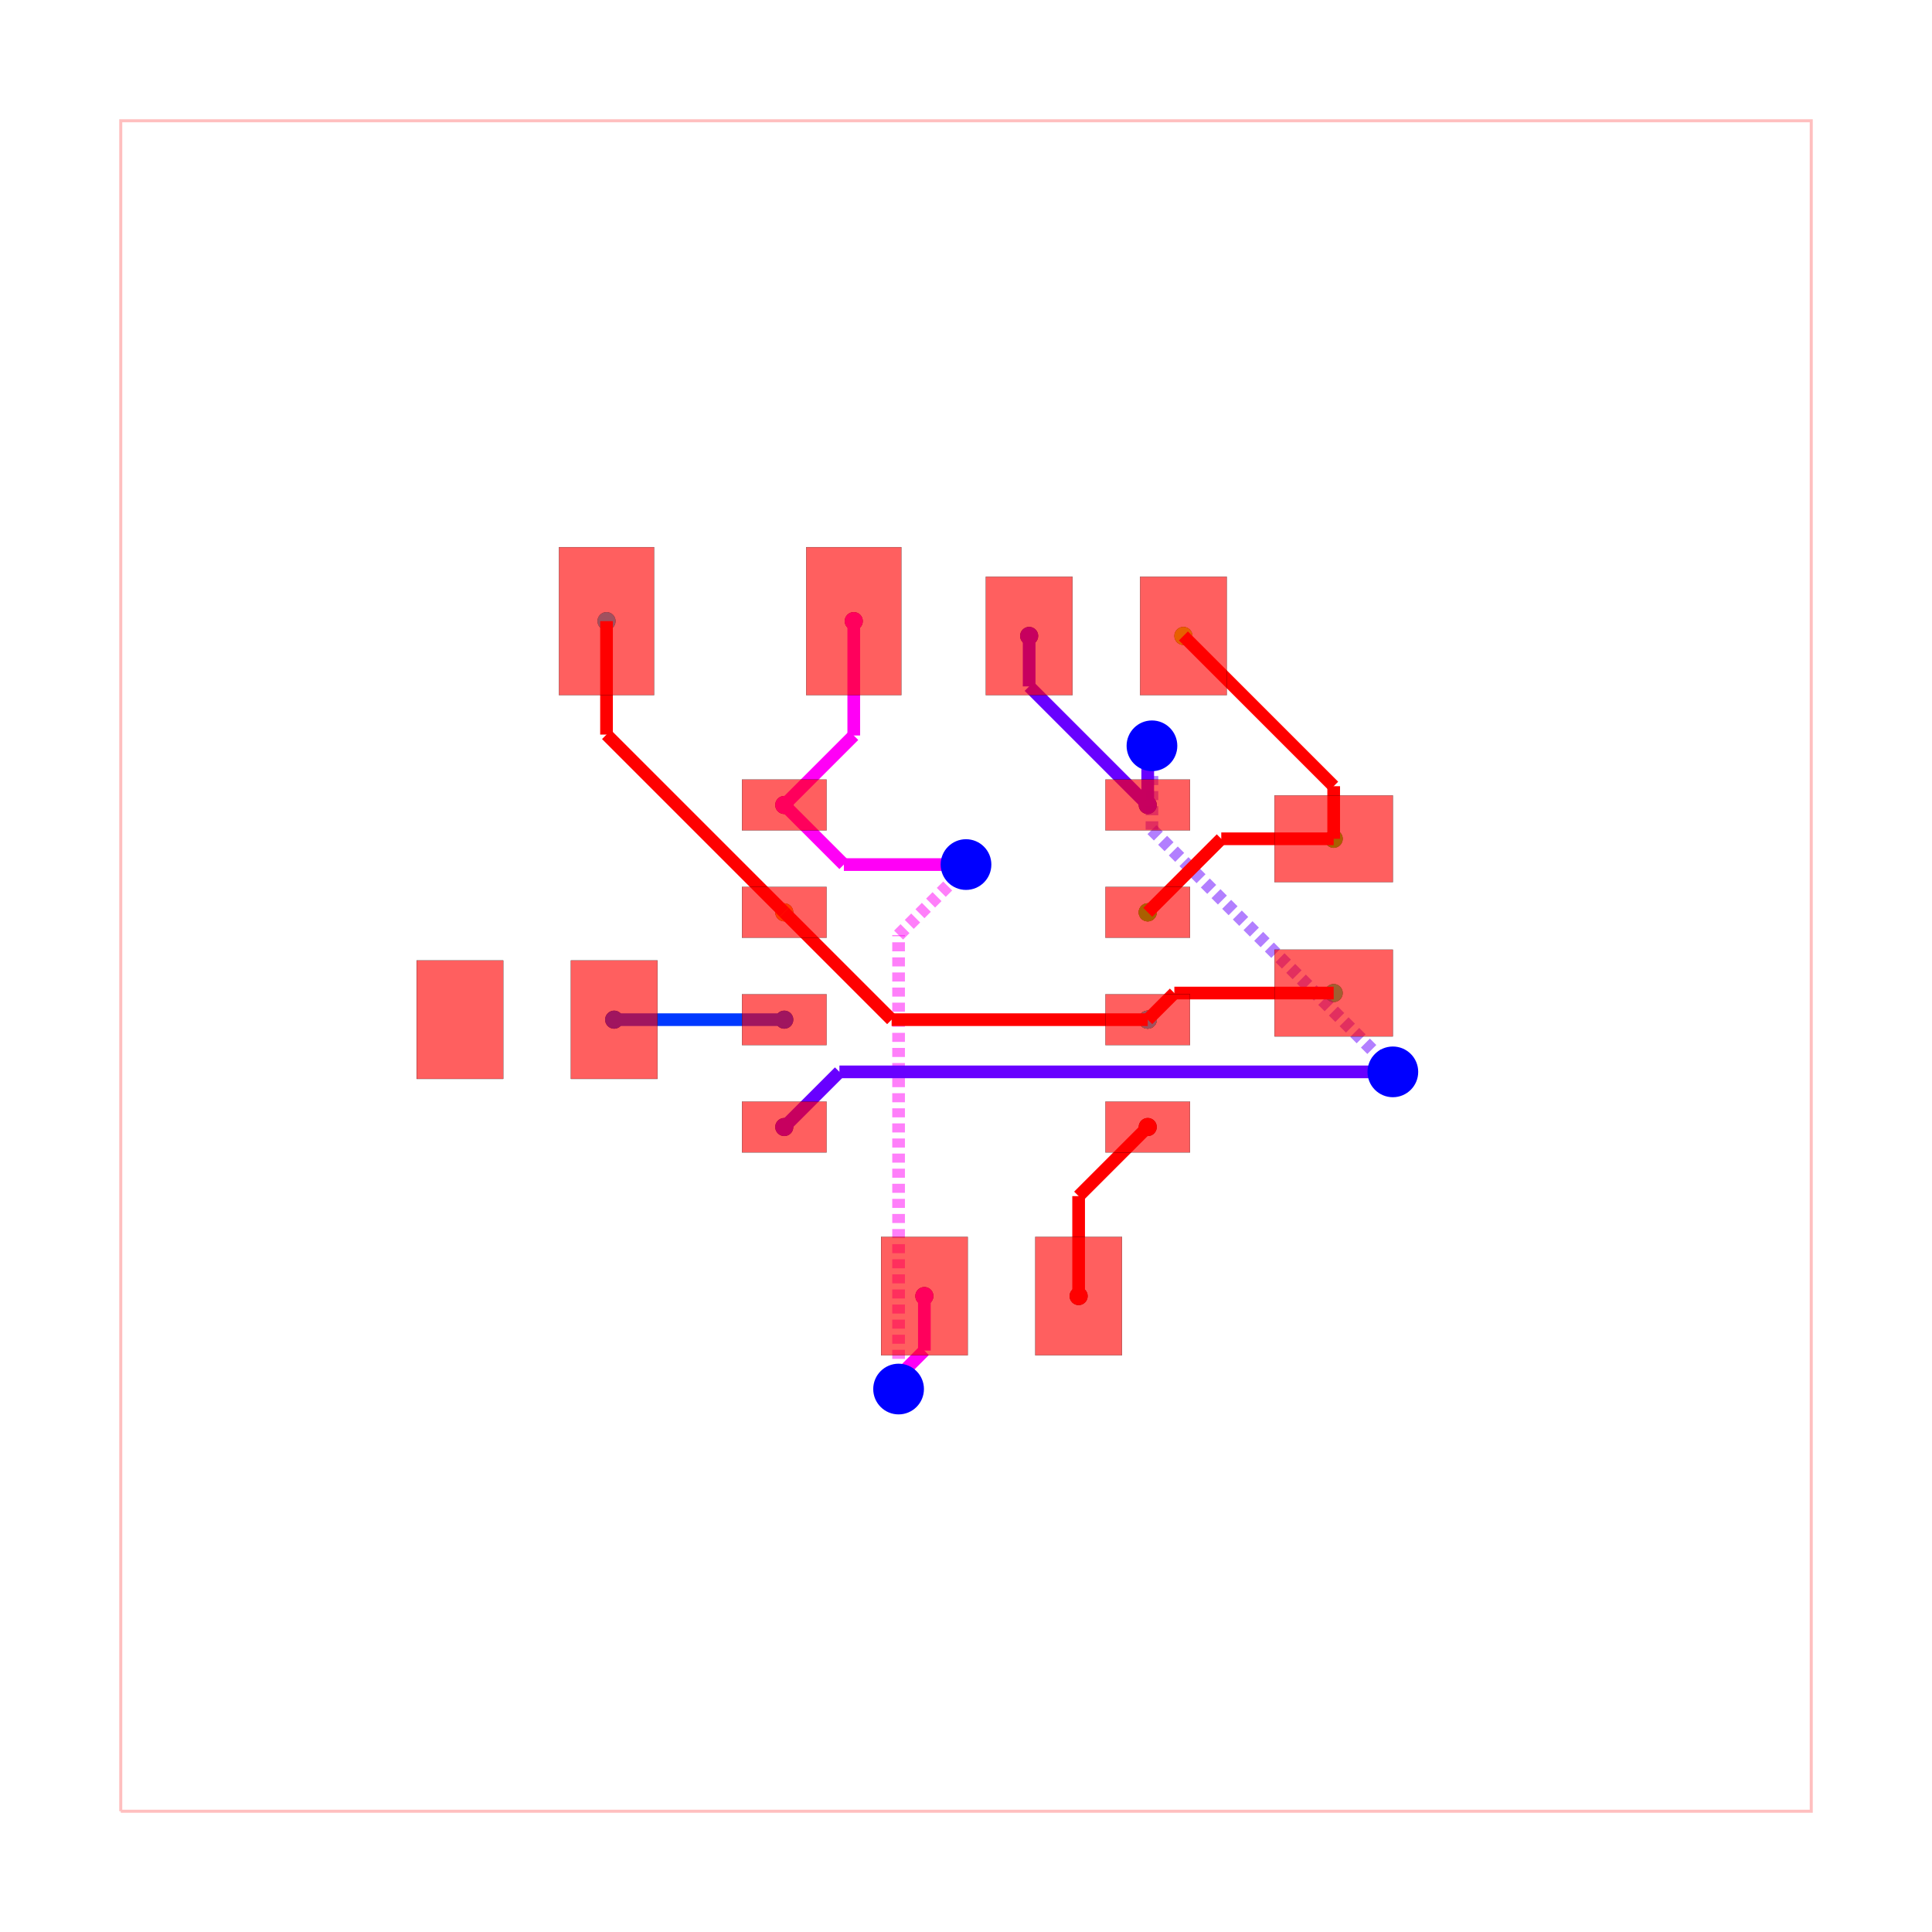
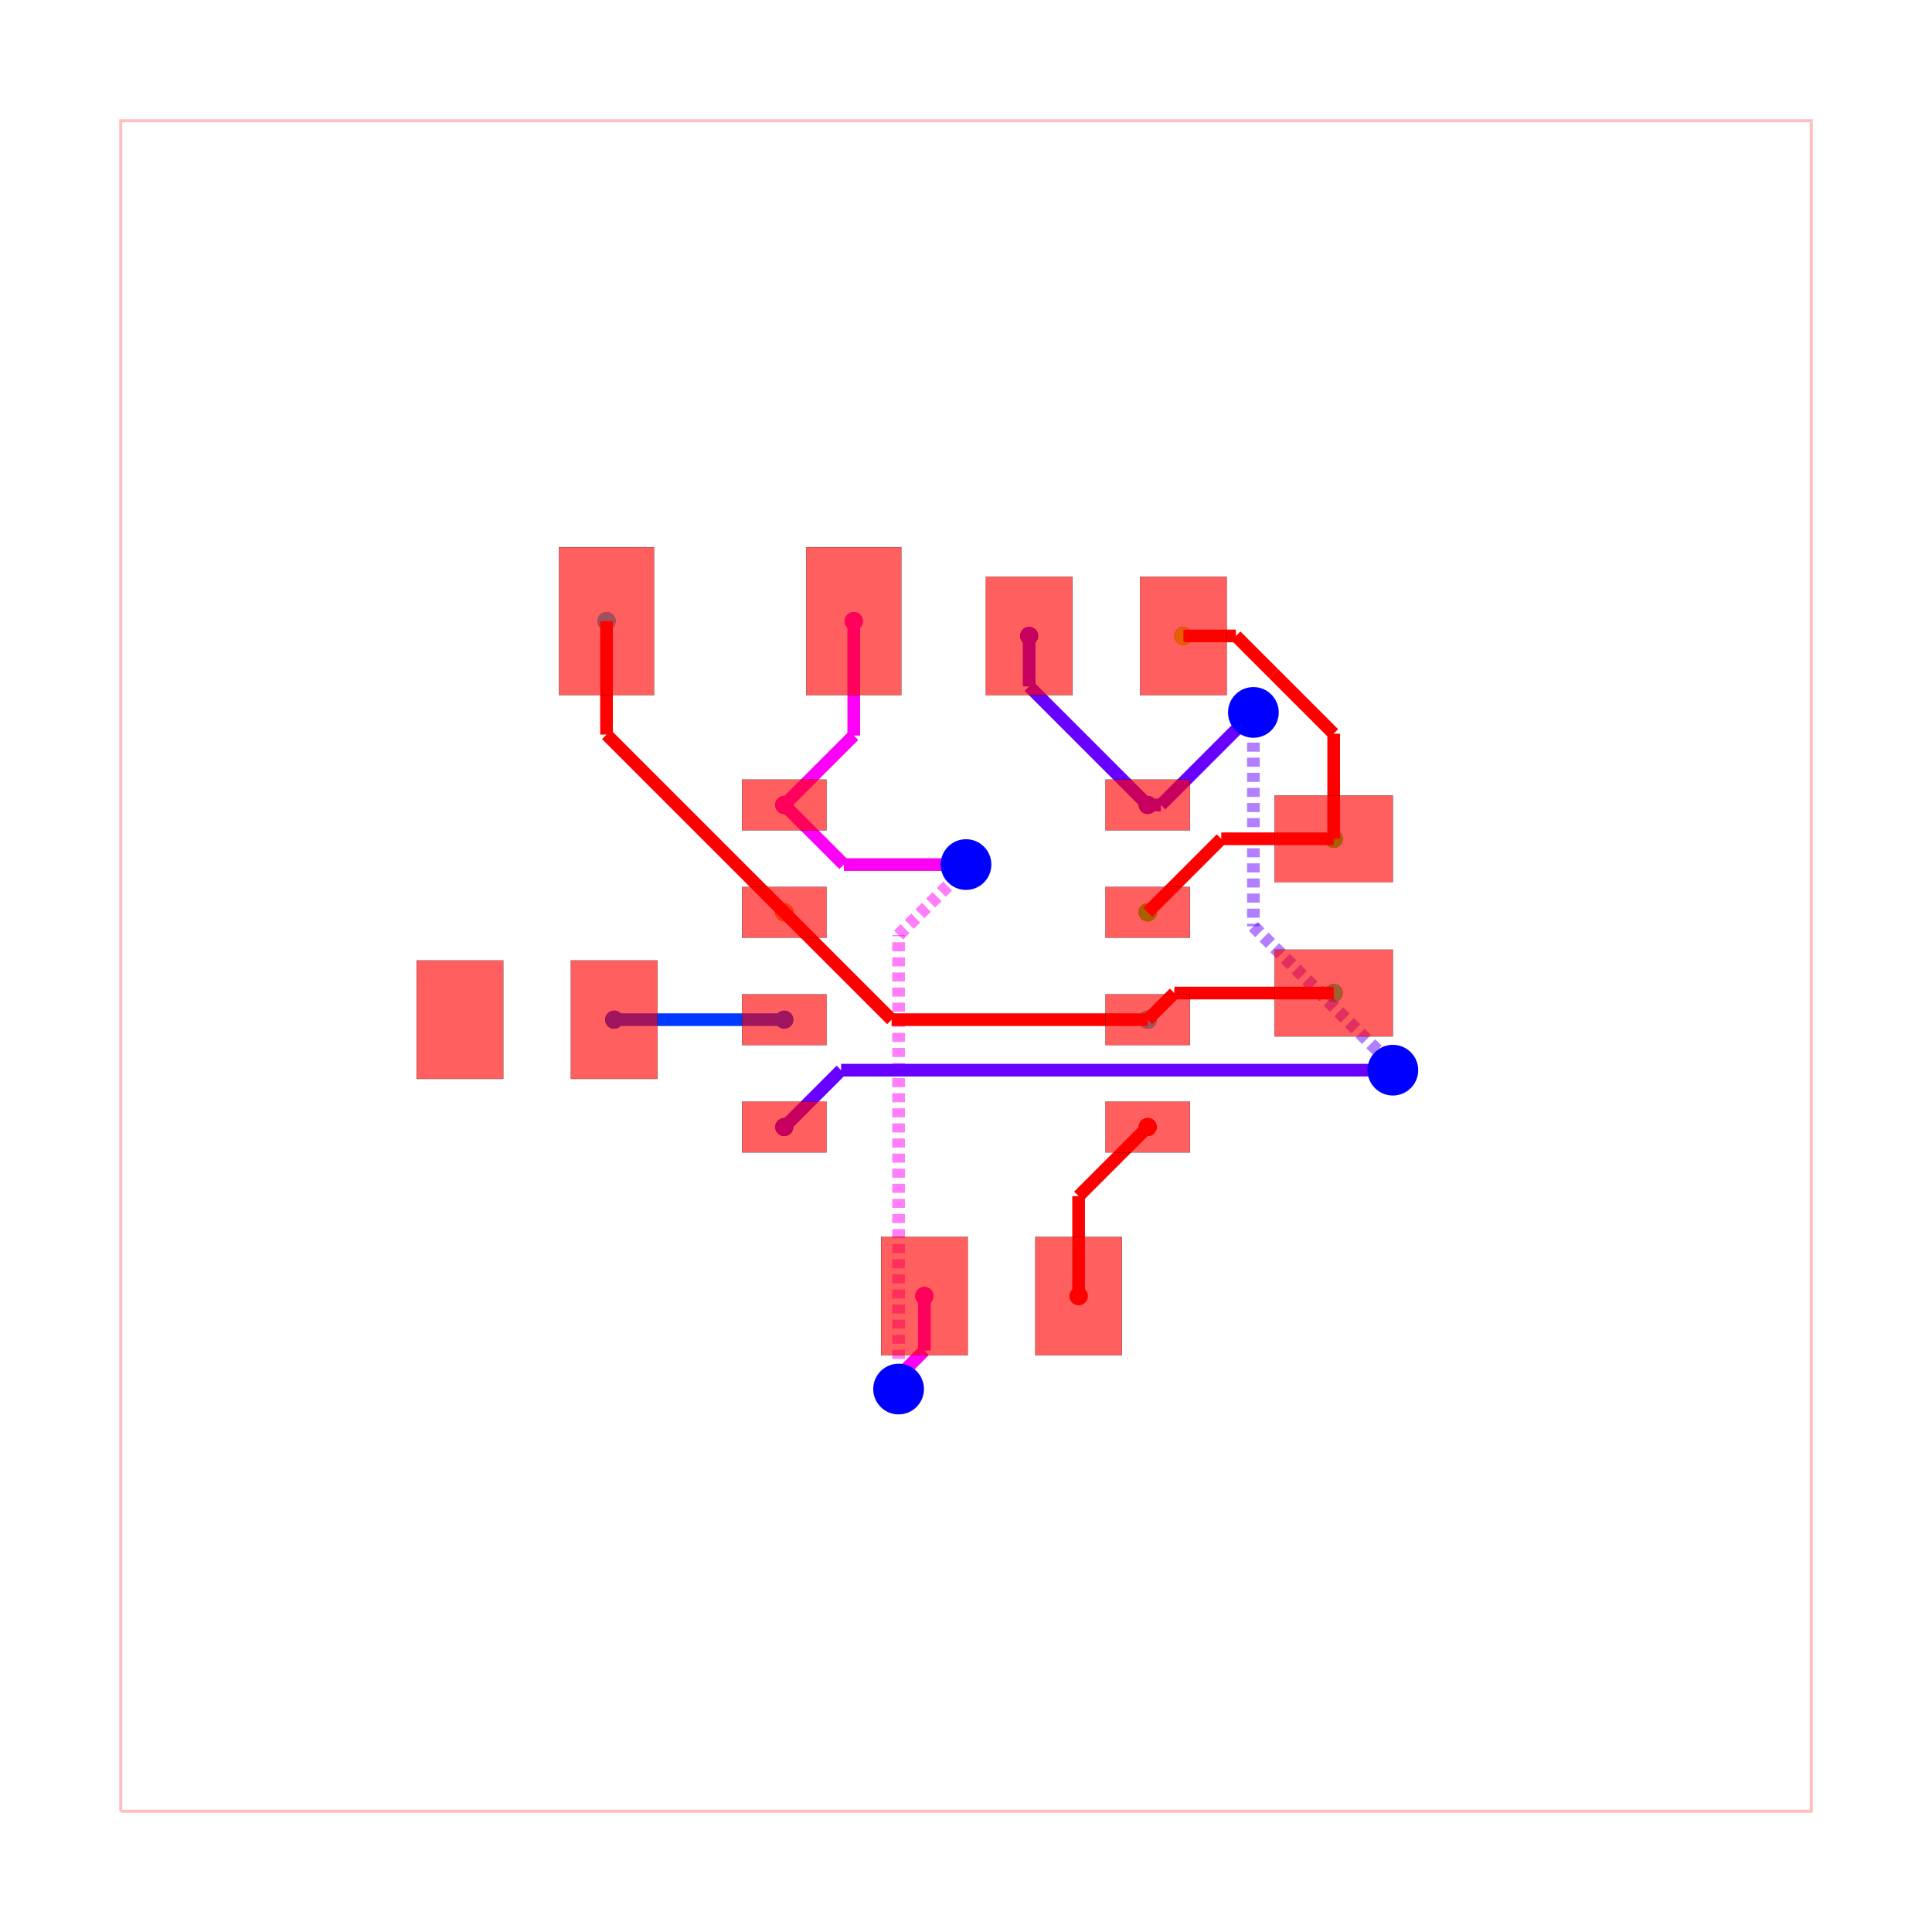
<svg xmlns="http://www.w3.org/2000/svg" width="640" height="640" viewBox="0 0 640 640">
  <rect width="100%" height="100%" fill="white" />
  <g>
    <circle data-type="point" data-label="source_trace_3 pcb_port_4" data-x="2.15" data-y="-1.905" cx="380.2" cy="373.34" r="3" fill="black" />
  </g>
  <g>
    <circle data-type="point" data-label="source_trace_3 pcb_port_14" data-x="1.332455957700033" data-y="-3.9050000000000002" cx="357.309" cy="429.34" r="3" fill="black" />
  </g>
  <g>
    <circle data-type="point" data-label="source_trace_5 pcb_port_5" data-x="2.15" data-y="-0.635" cx="380.2" cy="337.78" r="3" fill="black" />
  </g>
  <g>
    <circle data-type="point" data-label="source_trace_5 pcb_port_1" data-x="-2.15" data-y="0.635" cx="259.8" cy="302.22" r="3" fill="black" />
  </g>
  <g>
    <circle data-type="point" data-label="source_trace_7 pcb_port_9" data-x="2.5720976920476617" data-y="3.9050000000000002" cx="392.019" cy="210.66" r="3" fill="black" />
  </g>
  <g>
    <circle data-type="point" data-label="source_trace_7 pcb_port_6" data-x="2.15" data-y="0.635" cx="380.2" cy="302.22" r="3" fill="black" />
  </g>
  <g>
    <circle data-type="point" data-label="source_trace_8 pcb_port_6" data-x="2.15" data-y="0.635" cx="380.2" cy="302.22" r="3" fill="black" />
  </g>
  <g>
    <circle data-type="point" data-label="source_trace_8 pcb_port_10" data-x="4.35" data-y="1.5050000000000003" cx="441.8" cy="277.86" r="3" fill="black" />
  </g>
  <g>
    <circle data-type="point" data-label="source_trace_9 pcb_port_11" data-x="4.35" data-y="-0.31999999999999973" cx="441.8" cy="328.96" r="3" fill="black" />
  </g>
  <g>
    <circle data-type="point" data-label="source_trace_9 pcb_port_5" data-x="2.15" data-y="-0.635" cx="380.2" cy="337.78" r="3" fill="black" />
  </g>
  <g>
    <circle data-type="point" data-label="source_trace_10 pcb_port_5" data-x="2.15" data-y="-0.635" cx="380.2" cy="337.78" r="3" fill="black" />
  </g>
  <g>
    <circle data-type="point" data-label="source_trace_10 pcb_port_12" data-x="-4.252902307952339" data-y="4.08" cx="200.919" cy="205.76" r="3" fill="black" />
  </g>
  <g>
    <circle data-type="point" data-label="source_trace_12 pcb_port_2" data-x="-2.15" data-y="-0.635" cx="259.8" cy="337.78" r="3" fill="black" />
  </g>
  <g>
    <circle data-type="point" data-label="source_trace_12 pcb_port_16" data-x="-4.1625000000000005" data-y="-0.6350000000000003" cx="203.45" cy="337.78" r="3" fill="black" />
  </g>
  <g>
    <circle data-type="point" data-label="source_net_0 pcb_port_3" data-x="-2.15" data-y="-1.905" cx="259.8" cy="373.34" r="3" fill="black" />
  </g>
  <g>
    <circle data-type="point" data-label="source_net_0 pcb_port_8" data-x="0.7470976920476616" data-y="3.9050000000000002" cx="340.919" cy="210.66" r="3" fill="black" />
  </g>
  <g>
    <circle data-type="point" data-label="source_net_0 pcb_port_7" data-x="2.15" data-y="1.905" cx="380.2" cy="266.66" r="3" fill="black" />
  </g>
  <g>
    <circle data-type="point" data-label="source_net_1 pcb_port_0" data-x="-2.15" data-y="1.905" cx="259.8" cy="266.66" r="3" fill="black" />
  </g>
  <g>
    <circle data-type="point" data-label="source_net_1 pcb_port_13" data-x="-1.327902307952339" data-y="4.08" cx="282.819" cy="205.76" r="3" fill="black" />
  </g>
  <g>
    <circle data-type="point" data-label="source_net_1 pcb_port_15" data-x="-0.49254404229996707" data-y="-3.9050000000000002" cx="306.209" cy="429.34" r="3" fill="black" />
  </g>
  <g>
    <circle data-type="point" data-label="source_trace_3 (top)" data-x="2.15" data-y="-1.905" cx="380.2" cy="373.34" r="3" fill="hsl(0, 100%, 50%)" />
  </g>
  <g>
    <circle data-type="point" data-label="source_trace_3 (top)" data-x="1.332455957700033" data-y="-3.9050000000000002" cx="357.309" cy="429.34" r="3" fill="hsl(0, 100%, 50%)" />
  </g>
  <g>
    <circle data-type="point" data-label="source_trace_5 (top)" data-x="2.15" data-y="-0.635" cx="380.2" cy="337.78" r="3" fill="hsl(37.778, 100%, 50%)" />
  </g>
  <g>
    <circle data-type="point" data-label="source_trace_5 (top)" data-x="-2.15" data-y="0.635" cx="259.8" cy="302.22" r="3" fill="hsl(37.778, 100%, 50%)" />
  </g>
  <g>
    <circle data-type="point" data-label="source_trace_7 (top)" data-x="2.5720976920476617" data-y="3.9050000000000002" cx="392.019" cy="210.66" r="3" fill="hsl(75.556, 100%, 50%)" />
  </g>
  <g>
    <circle data-type="point" data-label="source_trace_7 (top)" data-x="2.15" data-y="0.635" cx="380.2" cy="302.22" r="3" fill="hsl(75.556, 100%, 50%)" />
  </g>
  <g>
    <circle data-type="point" data-label="source_trace_8 (top)" data-x="2.15" data-y="0.635" cx="380.2" cy="302.22" r="3" fill="hsl(113.333, 100%, 50%)" />
  </g>
  <g>
    <circle data-type="point" data-label="source_trace_8 (top)" data-x="4.35" data-y="1.5050000000000003" cx="441.8" cy="277.86" r="3" fill="hsl(113.333, 100%, 50%)" />
  </g>
  <g>
    <circle data-type="point" data-label="source_trace_9 (top)" data-x="4.35" data-y="-0.31999999999999973" cx="441.8" cy="328.96" r="3" fill="hsl(151.111, 100%, 50%)" />
  </g>
  <g>
    <circle data-type="point" data-label="source_trace_9 (top)" data-x="2.15" data-y="-0.635" cx="380.2" cy="337.78" r="3" fill="hsl(151.111, 100%, 50%)" />
  </g>
  <g>
    <circle data-type="point" data-label="source_trace_10 (top)" data-x="2.15" data-y="-0.635" cx="380.2" cy="337.78" r="3" fill="hsl(188.889, 100%, 50%)" />
  </g>
  <g>
    <circle data-type="point" data-label="source_trace_10 (top)" data-x="-4.252902307952339" data-y="4.08" cx="200.919" cy="205.76" r="3" fill="hsl(188.889, 100%, 50%)" />
  </g>
  <g>
    <circle data-type="point" data-label="source_trace_12 (top)" data-x="-2.15" data-y="-0.635" cx="259.8" cy="337.78" r="3" fill="hsl(226.667, 100%, 50%)" />
  </g>
  <g>
    <circle data-type="point" data-label="source_trace_12 (top)" data-x="-4.1625000000000005" data-y="-0.6350000000000003" cx="203.45" cy="337.78" r="3" fill="hsl(226.667, 100%, 50%)" />
  </g>
  <g>
    <circle data-type="point" data-label="source_net_0 (top)" data-x="-2.15" data-y="-1.905" cx="259.8" cy="373.34" r="3" fill="hsl(264.444, 100%, 50%)" />
  </g>
  <g>
    <circle data-type="point" data-label="source_net_0 (top)" data-x="0.7470976920476616" data-y="3.9050000000000002" cx="340.919" cy="210.66" r="3" fill="hsl(264.444, 100%, 50%)" />
  </g>
  <g>
    <circle data-type="point" data-label="source_net_0 (top)" data-x="2.15" data-y="1.905" cx="380.2" cy="266.66" r="3" fill="hsl(264.444, 100%, 50%)" />
  </g>
  <g>
    <circle data-type="point" data-label="source_net_1 (top)" data-x="-2.15" data-y="1.905" cx="259.8" cy="266.66" r="3" fill="hsl(302.222, 100%, 50%)" />
  </g>
  <g>
    <circle data-type="point" data-label="source_net_1 (top)" data-x="-1.327902307952339" data-y="4.08" cx="282.819" cy="205.76" r="3" fill="hsl(302.222, 100%, 50%)" />
  </g>
  <g>
    <circle data-type="point" data-label="source_net_1 (top)" data-x="-0.49254404229996707" data-y="-3.9050000000000002" cx="306.209" cy="429.34" r="3" fill="hsl(302.222, 100%, 50%)" />
  </g>
  <g>
    <polyline data-points="-10,-10 10,-10 10,10 -10,10 -10,-10" data-type="line" data-label="" points="40,600 600,600 600,40 40,40 40,600" fill="none" stroke="rgba(255,0,0,0.25)" stroke-width="1px" />
  </g>
  <g>
    <polyline data-points="-1.327902307952339,4.08 -1.327902307952339,2.7270976920476606" data-type="line" data-label="" points="282.819,205.76 282.819,243.641" fill="none" stroke="hsl(302.222, 100%, 50%)" stroke-width="4.2" />
  </g>
  <g>
    <polyline data-points="-1.327902307952339,2.7270976920476606 -2.15,1.905" data-type="line" data-label="" points="282.819,243.641 259.8,266.66" fill="none" stroke="hsl(302.222, 100%, 50%)" stroke-width="4.2" />
  </g>
  <g>
    <polyline data-points="-0.49254404229996707,-3.9050000000000002 -0.49254404229996707,-4.549843491354023" data-type="line" data-label="" points="306.209,429.34 306.209,447.396" fill="none" stroke="hsl(302.222, 100%, 50%)" stroke-width="4.2" />
  </g>
  <g>
    <polyline data-points="-0.49254404229996707,-4.549843491354023 -0.743618066658378,-4.800917515712435" data-type="line" data-label="" points="306.209,447.396 299.179,454.426" fill="none" stroke="hsl(302.222, 100%, 50%)" stroke-width="4.2" />
  </g>
  <g>
    <polyline data-points="-0.743618066658378,-4.800917515712435 -0.7975330317249754,-5.005000000000001" data-type="line" data-label="" points="299.179,454.426 297.669,460.14" fill="none" stroke="hsl(302.222, 100%, 50%)" stroke-width="4.2" />
  </g>
  <g>
    <polyline data-points="-0.7975330317249754,-5.005000000000001 -0.7975330317249754,0.36597898284950237" data-type="line" data-label="" points="297.669,460.14 297.669,309.753" fill="none" stroke="rgba(255,0,247,0.5)" stroke-width="4.2" stroke-dasharray="3 2" />
  </g>
  <g>
    <polyline data-points="-0.7975330317249754,0.36597898284950237 0,1.1635120145744777" data-type="line" data-label="" points="297.669,309.753 320,287.422" fill="none" stroke="rgba(255,0,247,0.5)" stroke-width="4.2" stroke-dasharray="3 2" />
  </g>
  <g>
    <polyline data-points="0,1.1635120145744777 0,1.1999999999999995" data-type="line" data-label="" points="320,287.422 320,286.4" fill="none" stroke="rgba(255,0,247,0.5)" stroke-width="4.2" stroke-dasharray="3 2" />
  </g>
  <g>
    <polyline data-points="0,1.1999999999999995 -1.4449999999999994,1.1999999999999995" data-type="line" data-label="" points="320,286.4 279.54,286.4" fill="none" stroke="hsl(302.222, 100%, 50%)" stroke-width="4.2" />
  </g>
  <g>
    <polyline data-points="-1.4449999999999994,1.1999999999999995 -2.15,1.905" data-type="line" data-label="" points="279.54,286.4 259.8,266.66" fill="none" stroke="hsl(302.222, 100%, 50%)" stroke-width="4.2" />
  </g>
  <g>
    <polyline data-points="0.7470976920476616,3.9050000000000002 0.7470976920476616,3.3079023079523386" data-type="line" data-label="" points="340.919,210.66 340.919,227.379" fill="none" stroke="hsl(264.444, 100%, 50%)" stroke-width="4.2" />
  </g>
  <g>
    <polyline data-points="0.7470976920476616,3.3079023079523386 2.15,1.905" data-type="line" data-label="" points="340.919,227.379 380.2,266.66" fill="none" stroke="hsl(264.444, 100%, 50%)" stroke-width="4.2" />
  </g>
  <g>
-     <polyline data-points="2.15,1.905 2.15,2.4050000000000002" data-type="line" data-label="" points="380.2,266.66 380.2,252.66" fill="none" stroke="hsl(264.444, 100%, 50%)" stroke-width="4.2" />
-   </g>
-   <g>
-     <polyline data-points="2.15,2.4050000000000002 2.15,2.4050000000000002" data-type="line" data-label="" points="380.2,252.66 380.2,252.66" fill="none" stroke="hsl(264.444, 100%, 50%)" stroke-width="4.2" />
-   </g>
-   <g>
-     <polyline data-points="2.15,2.4050000000000002 2.2,2.6050000000000004" data-type="line" data-label="" points="380.2,252.66 381.6,247.06" fill="none" stroke="hsl(264.444, 100%, 50%)" stroke-width="4.2" />
-   </g>
-   <g>
-     <polyline data-points="2.2,2.6050000000000004 2.2,1.6134687152127332" data-type="line" data-label="" points="381.6,247.06 381.6,274.823" fill="none" stroke="rgba(102,0,255,0.5)" stroke-width="4.2" stroke-dasharray="3 2" />
-   </g>
-   <g>
-     <polyline data-points="2.2,1.6134687152127332 5.042640505162831,-1.2291717899500978" data-type="line" data-label="" points="381.6,274.823 461.194,354.417" fill="none" stroke="rgba(102,0,255,0.5)" stroke-width="4.2" stroke-dasharray="3 2" />
-   </g>
-   <g>
-     <polyline data-points="5.042640505162831,-1.2291717899500978 5.0500000000000025,-1.2524999999999997" data-type="line" data-label="" points="461.194,354.417 461.4,355.07" fill="none" stroke="rgba(102,0,255,0.5)" stroke-width="4.2" stroke-dasharray="3 2" />
-   </g>
-   <g>
-     <polyline data-points="5.0500000000000025,-1.2524999999999997 -1.4974999999999996,-1.2524999999999997" data-type="line" data-label="" points="461.4,355.07 278.07,355.07" fill="none" stroke="hsl(264.444, 100%, 50%)" stroke-width="4.2" />
-   </g>
-   <g>
-     <polyline data-points="-1.4974999999999996,-1.2524999999999997 -2.15,-1.905" data-type="line" data-label="" points="278.07,355.07 259.8,373.34" fill="none" stroke="hsl(264.444, 100%, 50%)" stroke-width="4.2" />
+     <polyline data-points="2.15,1.905 2.3049999999999997,1.905" data-type="line" data-label="" points="380.2,266.66 384.54,266.66" fill="none" stroke="hsl(264.444, 100%, 50%)" stroke-width="4.2" />
+   </g>
+   <g>
+     <polyline data-points="2.3049999999999997,1.905 3.2559894945764793,2.8559894945764794" data-type="line" data-label="" points="384.54,266.66 411.168,240.032" fill="none" stroke="hsl(264.444, 100%, 50%)" stroke-width="4.2" />
+   </g>
+   <g>
+     <polyline data-points="3.2559894945764793,2.8559894945764794 3.4,3" data-type="line" data-label="" points="411.168,240.032 415.2,236" fill="none" stroke="hsl(264.444, 100%, 50%)" stroke-width="4.2" />
+   </g>
+   <g>
+     <polyline data-points="3.4,3 3.4,0.46918945530952927" data-type="line" data-label="" points="415.2,236 415.2,306.863" fill="none" stroke="rgba(102,0,255,0.5)" stroke-width="4.2" stroke-dasharray="3 2" />
+   </g>
+   <g>
+     <polyline data-points="3.4,0.46918945530952927 4.968579665203621,-1.099390209894092" data-type="line" data-label="" points="415.2,306.863 459.12,350.783" fill="none" stroke="rgba(102,0,255,0.5)" stroke-width="4.2" stroke-dasharray="3 2" />
+   </g>
+   <g>
+     <polyline data-points="4.968579665203621,-1.099390209894092 5.0500000000000025,-1.2324999999999995" data-type="line" data-label="" points="459.12,350.783 461.4,354.51" fill="none" stroke="rgba(102,0,255,0.5)" stroke-width="4.2" stroke-dasharray="3 2" />
+   </g>
+   <g>
+     <polyline data-points="5.0500000000000025,-1.2324999999999995 -1.4774999999999994,-1.2324999999999995" data-type="line" data-label="" points="461.4,354.51 278.63,354.51" fill="none" stroke="hsl(264.444, 100%, 50%)" stroke-width="4.2" />
+   </g>
+   <g>
+     <polyline data-points="-1.4774999999999994,-1.2324999999999995 -2.15,-1.905" data-type="line" data-label="" points="278.63,354.51 259.8,373.34" fill="none" stroke="hsl(264.444, 100%, 50%)" stroke-width="4.2" />
  </g>
  <g>
    <polyline data-points="-4.1625000000000005,-0.6350000000000003 -2.1500000000000004,-0.6350000000000003" data-type="line" data-label="" points="203.45,337.78 259.8,337.78" fill="none" stroke="hsl(226.667, 100%, 50%)" stroke-width="4.2" />
  </g>
  <g>
    <polyline data-points="-2.1500000000000004,-0.6350000000000003 -2.15,-0.635" data-type="line" data-label="" points="259.8,337.78 259.8,337.78" fill="none" stroke="hsl(226.667, 100%, 50%)" stroke-width="4.2" />
  </g>
  <g>
    <polyline data-points="4.35,1.5050000000000003 3.0200000000000005,1.5050000000000003" data-type="line" data-label="" points="441.8,277.86 404.56,277.86" fill="none" stroke="red" stroke-width="4.2" />
  </g>
  <g>
    <polyline data-points="3.0200000000000005,1.5050000000000003 2.15,0.635" data-type="line" data-label="" points="404.56,277.86 380.2,302.22" fill="none" stroke="red" stroke-width="4.2" />
  </g>
  <g>
-     <polyline data-points="4.35,1.5050000000000003 4.35,2.1270976920476623" data-type="line" data-label="" points="441.8,277.86 441.8,260.441" fill="none" stroke="red" stroke-width="4.2" />
-   </g>
-   <g>
-     <polyline data-points="4.35,2.1270976920476623 2.5720976920476617,3.9050000000000002" data-type="line" data-label="" points="441.8,260.441 392.019,210.66" fill="none" stroke="red" stroke-width="4.2" />
+     <polyline data-points="4.35,1.5050000000000003 4.35,2.7483887770671442" data-type="line" data-label="" points="441.8,277.86 441.8,243.045" fill="none" stroke="red" stroke-width="4.2" />
+   </g>
+   <g>
+     <polyline data-points="4.35,2.7483887770671442 3.6382774737356414,3.4601113033315025" data-type="line" data-label="" points="441.8,243.045 421.872,223.117" fill="none" stroke="red" stroke-width="4.2" />
+   </g>
+   <g>
+     <polyline data-points="3.6382774737356414,3.4601113033315025 3.1933887770671436,3.9050000000000002" data-type="line" data-label="" points="421.872,223.117 409.415,210.66" fill="none" stroke="red" stroke-width="4.2" />
+   </g>
+   <g>
+     <polyline data-points="3.1933887770671436,3.9050000000000002 2.5720976920476617,3.9050000000000002" data-type="line" data-label="" points="409.415,210.66 392.019,210.66" fill="none" stroke="red" stroke-width="4.2" />
  </g>
  <g>
    <polyline data-points="4.35,-0.31999999999999973 2.4650000000000003,-0.31999999999999973" data-type="line" data-label="" points="441.8,328.96 389.02,328.96" fill="none" stroke="red" stroke-width="4.2" />
  </g>
  <g>
    <polyline data-points="2.4650000000000003,-0.31999999999999973 2.15,-0.635" data-type="line" data-label="" points="389.02,328.96 380.2,337.78" fill="none" stroke="red" stroke-width="4.2" />
  </g>
  <g>
    <polyline data-points="-4.252902307952339,4.08 -4.252902307952339,2.7379023079523392" data-type="line" data-label="" points="200.919,205.76 200.919,243.339" fill="none" stroke="red" stroke-width="4.2" />
  </g>
  <g>
    <polyline data-points="-4.252902307952339,2.7379023079523392 -2.15,0.635" data-type="line" data-label="" points="200.919,243.339 259.8,302.22" fill="none" stroke="red" stroke-width="4.2" />
  </g>
  <g>
    <polyline data-points="2.15,-0.635 -0.8799999999999999,-0.635" data-type="line" data-label="" points="380.2,337.78 295.36,337.78" fill="none" stroke="red" stroke-width="4.2" />
  </g>
  <g>
    <polyline data-points="-0.8799999999999999,-0.635 -2.15,0.635" data-type="line" data-label="" points="295.36,337.78 259.8,302.22" fill="none" stroke="red" stroke-width="4.2" />
  </g>
  <g>
    <polyline data-points="1.332455957700033,-3.9050000000000002 1.332455957700033,-2.722544042299967" data-type="line" data-label="" points="357.309,429.34 357.309,396.231" fill="none" stroke="hsl(0, 100%, 50%)" stroke-width="4.2" />
  </g>
  <g>
    <polyline data-points="1.332455957700033,-2.722544042299967 2.15,-1.905" data-type="line" data-label="" points="357.309,396.231 380.2,373.34" fill="none" stroke="hsl(0, 100%, 50%)" stroke-width="4.2" />
  </g>
  <g>
    <rect data-type="rect" data-label="top" data-x="-2.15" data-y="1.905" x="245.8" y="258.26" width="28" height="16.8" fill="rgba(255,0,0,0.25)" stroke="black" stroke-width="0.036" />
  </g>
  <g>
    <rect data-type="rect" data-label="top" data-x="-2.15" data-y="0.635" x="245.8" y="293.82" width="28" height="16.8" fill="rgba(255,0,0,0.25)" stroke="black" stroke-width="0.036" />
  </g>
  <g>
    <rect data-type="rect" data-label="top" data-x="-2.15" data-y="-0.635" x="245.8" y="329.38" width="28" height="16.8" fill="rgba(255,0,0,0.25)" stroke="black" stroke-width="0.036" />
  </g>
  <g>
    <rect data-type="rect" data-label="top" data-x="-2.15" data-y="-1.905" x="245.8" y="364.94" width="28" height="16.8" fill="rgba(255,0,0,0.25)" stroke="black" stroke-width="0.036" />
  </g>
  <g>
    <rect data-type="rect" data-label="top" data-x="2.15" data-y="-1.905" x="366.2" y="364.94" width="28" height="16.8" fill="rgba(255,0,0,0.25)" stroke="black" stroke-width="0.036" />
  </g>
  <g>
    <rect data-type="rect" data-label="top" data-x="2.15" data-y="-0.635" x="366.2" y="329.38" width="28" height="16.8" fill="rgba(255,0,0,0.25)" stroke="black" stroke-width="0.036" />
  </g>
  <g>
    <rect data-type="rect" data-label="top" data-x="2.15" data-y="0.635" x="366.2" y="293.82" width="28" height="16.8" fill="rgba(255,0,0,0.25)" stroke="black" stroke-width="0.036" />
  </g>
  <g>
    <rect data-type="rect" data-label="top" data-x="2.15" data-y="1.905" x="366.2" y="258.26" width="28" height="16.8" fill="rgba(255,0,0,0.25)" stroke="black" stroke-width="0.036" />
  </g>
  <g>
    <rect data-type="rect" data-label="top" data-x="0.7470976920476616" data-y="3.9050000000000002" x="326.569" y="191.06" width="28.7" height="39.2" fill="rgba(255,0,0,0.25)" stroke="black" stroke-width="0.036" />
  </g>
  <g>
    <rect data-type="rect" data-label="top" data-x="2.5720976920476617" data-y="3.9050000000000002" x="377.669" y="191.06" width="28.7" height="39.2" fill="rgba(255,0,0,0.25)" stroke="black" stroke-width="0.036" />
  </g>
  <g>
    <rect data-type="rect" data-label="top" data-x="4.35" data-y="1.5050000000000003" x="422.2" y="263.51" width="39.2" height="28.7" fill="rgba(255,0,0,0.25)" stroke="black" stroke-width="0.036" />
  </g>
  <g>
    <rect data-type="rect" data-label="top" data-x="4.35" data-y="-0.31999999999999973" x="422.2" y="314.61" width="39.2" height="28.7" fill="rgba(255,0,0,0.25)" stroke="black" stroke-width="0.036" />
  </g>
  <g>
    <rect data-type="rect" data-label="top" data-x="-4.252902307952339" data-y="4.08" x="185.169" y="181.26" width="31.5" height="49" fill="rgba(255,0,0,0.25)" stroke="black" stroke-width="0.036" />
  </g>
  <g>
    <rect data-type="rect" data-label="top" data-x="-1.327902307952339" data-y="4.08" x="267.069" y="181.26" width="31.5" height="49" fill="rgba(255,0,0,0.25)" stroke="black" stroke-width="0.036" />
  </g>
  <g>
    <rect data-type="rect" data-label="top" data-x="1.332455957700033" data-y="-3.9050000000000002" x="342.959" y="409.74" width="28.7" height="39.2" fill="rgba(255,0,0,0.25)" stroke="black" stroke-width="0.036" />
  </g>
  <g>
    <rect data-type="rect" data-label="top" data-x="-0.49254404229996707" data-y="-3.9050000000000002" x="291.859" y="409.74" width="28.7" height="39.2" fill="rgba(255,0,0,0.25)" stroke="black" stroke-width="0.036" />
  </g>
  <g>
    <rect data-type="rect" data-label="top" data-x="-4.1625000000000005" data-y="-0.6350000000000003" x="189.1" y="318.18" width="28.7" height="39.2" fill="rgba(255,0,0,0.25)" stroke="black" stroke-width="0.036" />
  </g>
  <g>
    <rect data-type="rect" data-label="top" data-x="-5.9875" data-y="-0.6350000000000001" x="138" y="318.18" width="28.7" height="39.2" fill="rgba(255,0,0,0.25)" stroke="black" stroke-width="0.036" />
  </g>
  <g>
    <rect data-type="rect" data-label="" data-x="-2.15" data-y="1.905" x="245.8" y="258.26" width="28" height="16.8" fill="rgba(255,0,0,0.5)" stroke="black" stroke-width="0.036" />
  </g>
  <g>
    <rect data-type="rect" data-label="" data-x="-2.15" data-y="0.635" x="245.8" y="293.82" width="28" height="16.8" fill="rgba(255,0,0,0.5)" stroke="black" stroke-width="0.036" />
  </g>
  <g>
    <rect data-type="rect" data-label="" data-x="-2.15" data-y="-0.635" x="245.8" y="329.38" width="28" height="16.8" fill="rgba(255,0,0,0.5)" stroke="black" stroke-width="0.036" />
  </g>
  <g>
    <rect data-type="rect" data-label="" data-x="-2.15" data-y="-1.905" x="245.8" y="364.94" width="28" height="16.8" fill="rgba(255,0,0,0.5)" stroke="black" stroke-width="0.036" />
  </g>
  <g>
    <rect data-type="rect" data-label="" data-x="2.15" data-y="-1.905" x="366.2" y="364.94" width="28" height="16.8" fill="rgba(255,0,0,0.5)" stroke="black" stroke-width="0.036" />
  </g>
  <g>
    <rect data-type="rect" data-label="" data-x="2.15" data-y="-0.635" x="366.2" y="329.38" width="28" height="16.8" fill="rgba(255,0,0,0.5)" stroke="black" stroke-width="0.036" />
  </g>
  <g>
    <rect data-type="rect" data-label="" data-x="2.15" data-y="0.635" x="366.2" y="293.82" width="28" height="16.8" fill="rgba(255,0,0,0.5)" stroke="black" stroke-width="0.036" />
  </g>
  <g>
    <rect data-type="rect" data-label="" data-x="2.15" data-y="1.905" x="366.2" y="258.26" width="28" height="16.8" fill="rgba(255,0,0,0.5)" stroke="black" stroke-width="0.036" />
  </g>
  <g>
    <rect data-type="rect" data-label="" data-x="0.7470976920476616" data-y="3.9050000000000002" x="326.569" y="191.06" width="28.7" height="39.2" fill="rgba(255,0,0,0.5)" stroke="black" stroke-width="0.036" />
  </g>
  <g>
    <rect data-type="rect" data-label="" data-x="2.5720976920476617" data-y="3.9050000000000002" x="377.669" y="191.06" width="28.7" height="39.2" fill="rgba(255,0,0,0.5)" stroke="black" stroke-width="0.036" />
  </g>
  <g>
    <rect data-type="rect" data-label="" data-x="4.35" data-y="1.5050000000000003" x="422.2" y="263.51" width="39.2" height="28.7" fill="rgba(255,0,0,0.5)" stroke="black" stroke-width="0.036" />
  </g>
  <g>
    <rect data-type="rect" data-label="" data-x="4.35" data-y="-0.31999999999999973" x="422.2" y="314.61" width="39.2" height="28.7" fill="rgba(255,0,0,0.5)" stroke="black" stroke-width="0.036" />
  </g>
  <g>
    <rect data-type="rect" data-label="" data-x="-4.252902307952339" data-y="4.08" x="185.169" y="181.26" width="31.5" height="49" fill="rgba(255,0,0,0.5)" stroke="black" stroke-width="0.036" />
  </g>
  <g>
    <rect data-type="rect" data-label="" data-x="-1.327902307952339" data-y="4.08" x="267.069" y="181.26" width="31.5" height="49" fill="rgba(255,0,0,0.5)" stroke="black" stroke-width="0.036" />
  </g>
  <g>
    <rect data-type="rect" data-label="" data-x="1.332455957700033" data-y="-3.9050000000000002" x="342.959" y="409.74" width="28.7" height="39.2" fill="rgba(255,0,0,0.5)" stroke="black" stroke-width="0.036" />
  </g>
  <g>
    <rect data-type="rect" data-label="" data-x="-0.49254404229996707" data-y="-3.9050000000000002" x="291.859" y="409.74" width="28.7" height="39.2" fill="rgba(255,0,0,0.5)" stroke="black" stroke-width="0.036" />
  </g>
  <g>
    <rect data-type="rect" data-label="" data-x="-4.1625000000000005" data-y="-0.6350000000000003" x="189.1" y="318.18" width="28.7" height="39.2" fill="rgba(255,0,0,0.5)" stroke="black" stroke-width="0.036" />
  </g>
  <g>
    <rect data-type="rect" data-label="" data-x="-5.9875" data-y="-0.6350000000000001" x="138" y="318.18" width="28.7" height="39.2" fill="rgba(255,0,0,0.5)" stroke="black" stroke-width="0.036" />
  </g>
  <circle data-type="circle" data-label="" data-x="-0.7975330317249754" data-y="-5.005000000000001" cx="297.669" cy="460.14" r="8.4" fill="blue" stroke="none" stroke-width="0.036" />
  <circle data-type="circle" data-label="" data-x="0" data-y="1.1999999999999995" cx="320" cy="286.4" r="8.4" fill="blue" stroke="none" stroke-width="0.036" />
-   <circle data-type="circle" data-label="" data-x="2.2" data-y="2.6050000000000004" cx="381.6" cy="247.06" r="8.4" fill="blue" stroke="none" stroke-width="0.036" />
-   <circle data-type="circle" data-label="" data-x="5.0500000000000025" data-y="-1.2524999999999997" cx="461.4" cy="355.07" r="8.4" fill="blue" stroke="none" stroke-width="0.036" />
+   <circle data-type="circle" data-label="" data-x="3.4" data-y="3" cx="415.2" cy="236" r="8.4" fill="blue" stroke="none" stroke-width="0.036" />
+   <circle data-type="circle" data-label="" data-x="5.0500000000000025" data-y="-1.2324999999999995" cx="461.4" cy="354.51" r="8.4" fill="blue" stroke="none" stroke-width="0.036" />
  <g id="crosshair" style="display: none">
    <line id="crosshair-h" y1="0" y2="640" stroke="#666" stroke-width="0.5" />
    <line id="crosshair-v" x1="0" x2="640" stroke="#666" stroke-width="0.5" />
    <text id="coordinates" font-family="monospace" font-size="12" fill="#666" />
  </g>
</svg>
